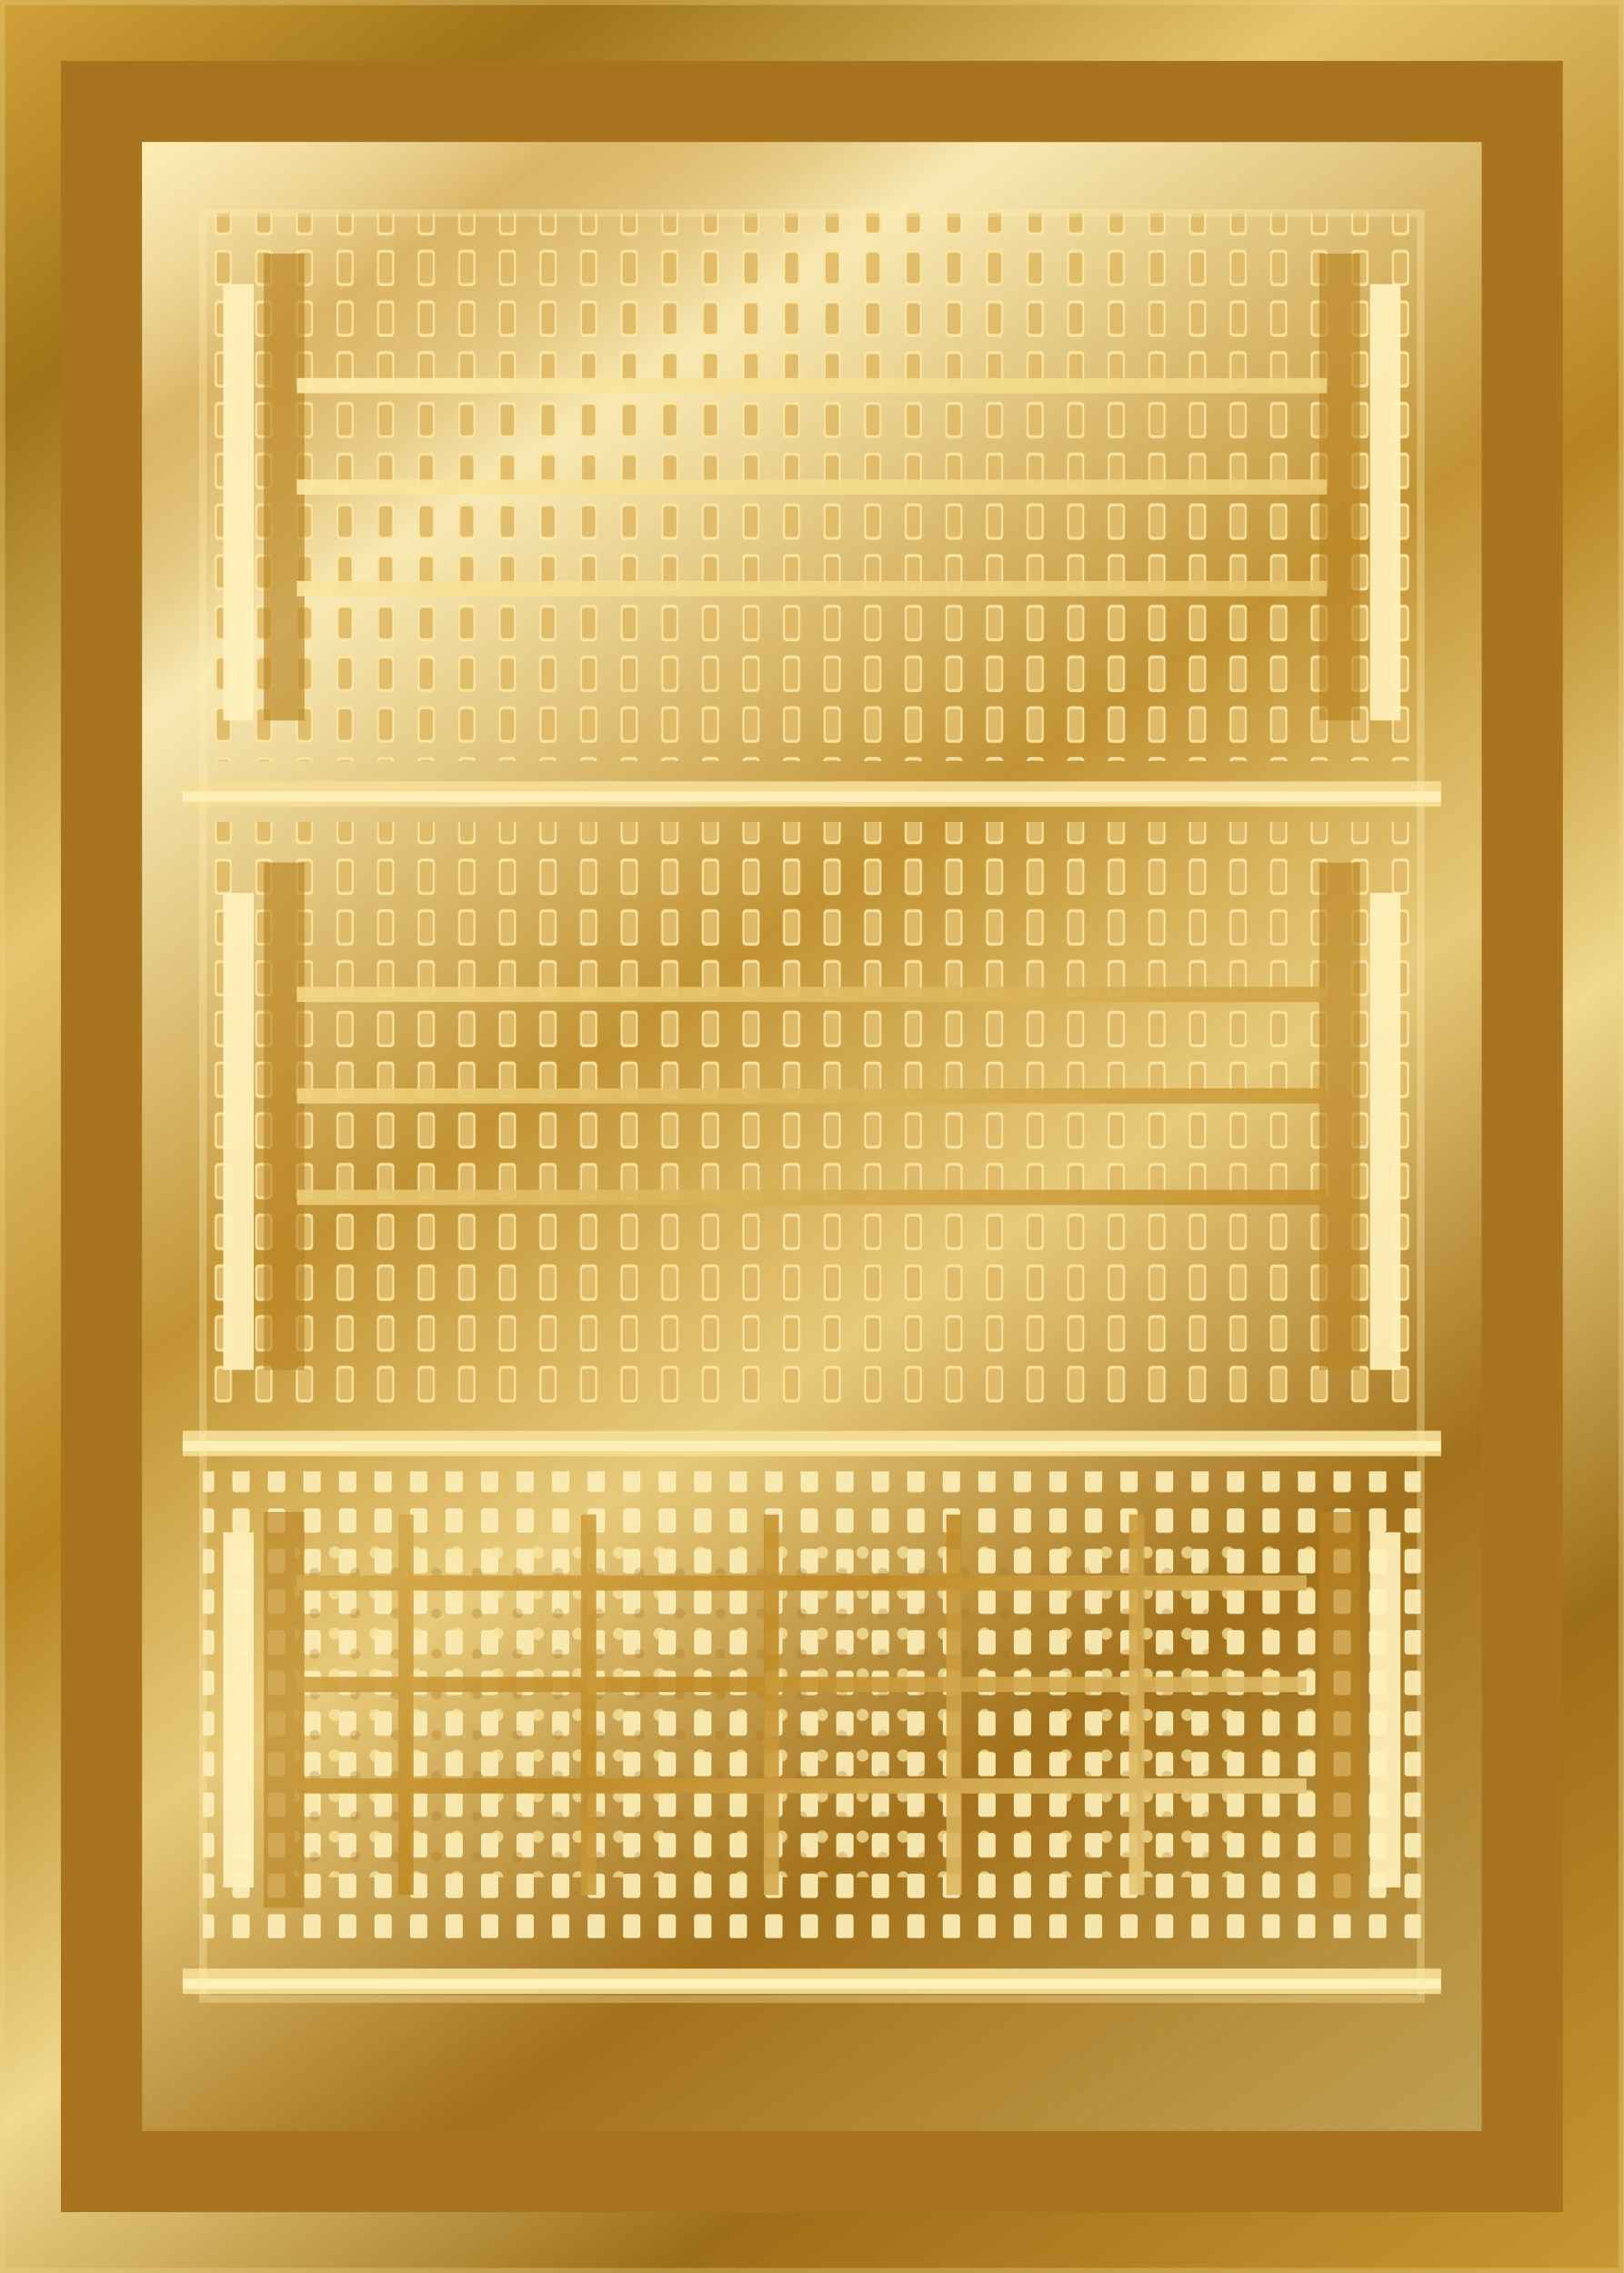
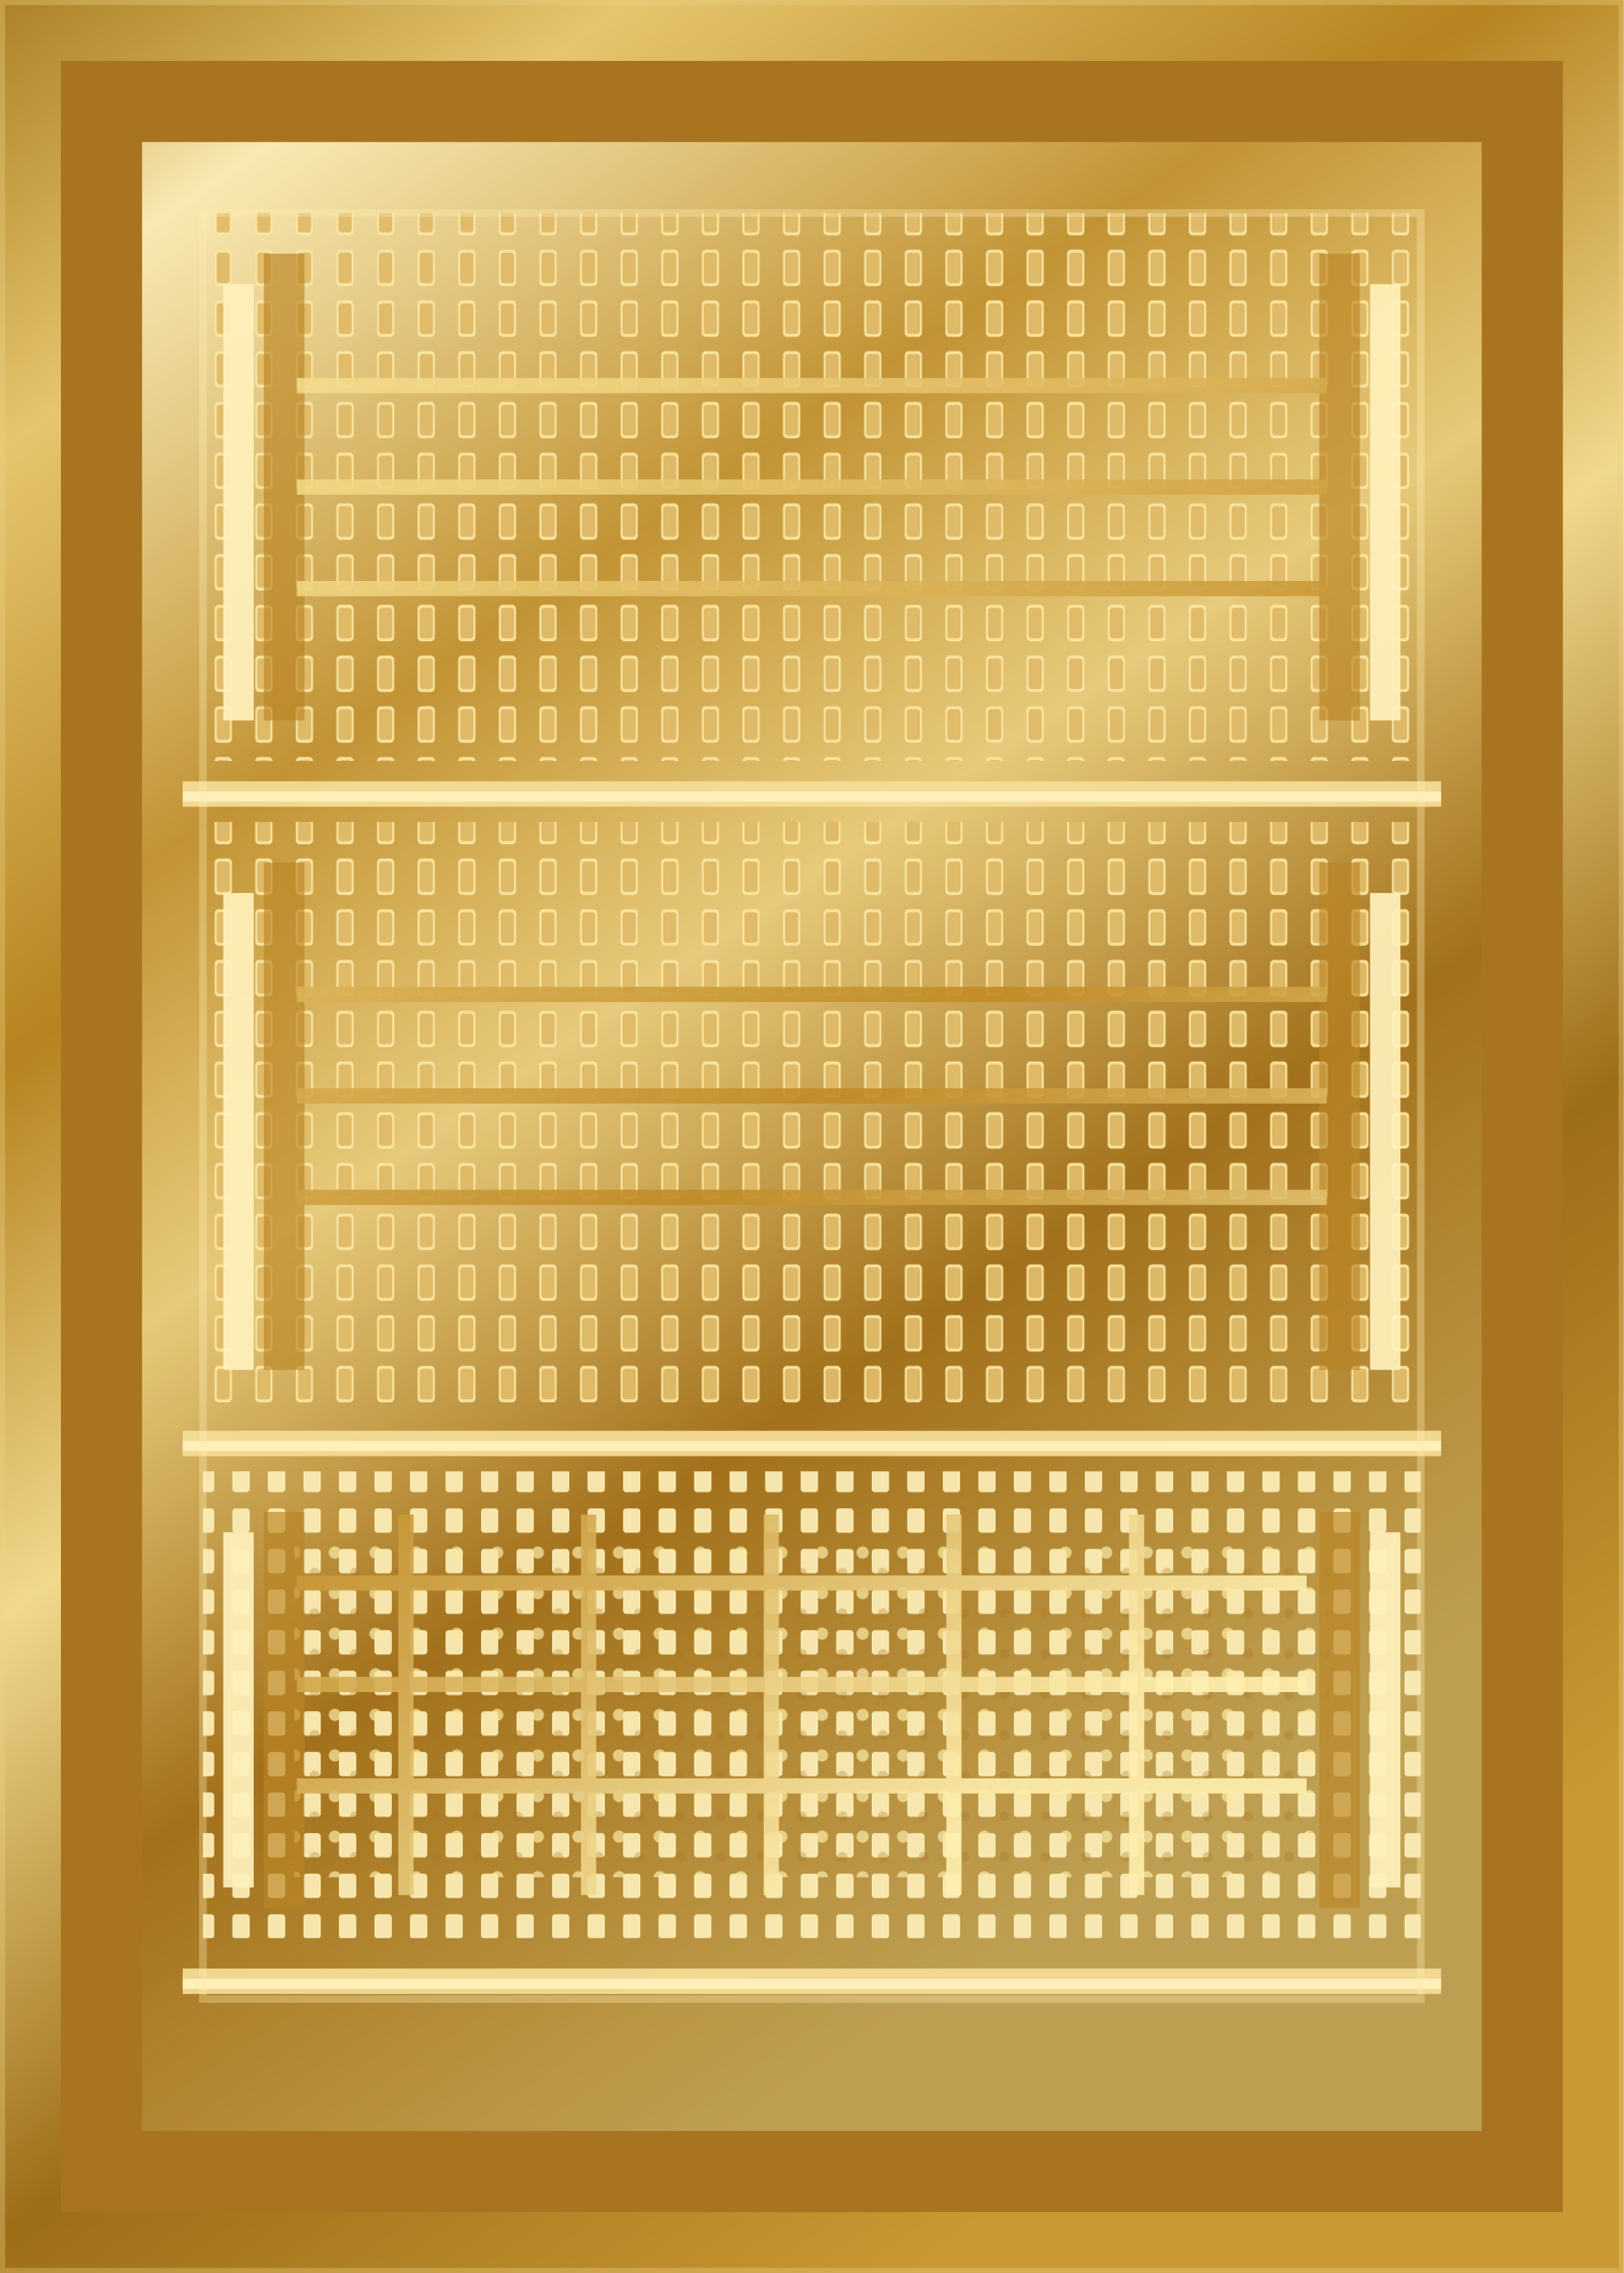
- <svg xmlns="http://www.w3.org/2000/svg" viewBox="96 32 320 448" role="img" aria-labelledby="title desc">
+ <svg xmlns="http://www.w3.org/2000/svg" viewBox="0 0 320 448" role="img" aria-labelledby="title desc">
  <defs>
-     <linearGradient id="goldBase" x1="96" y1="32" x2="416" y2="480" gradientUnits="userSpaceOnUse">
+     <linearGradient id="goldBase" x1="0" y1="0" x2="320" y2="448" gradientUnits="userSpaceOnUse">
      <stop offset="0" stop-color="#d1a23a" />
      <stop offset="0.12" stop-color="#9f7317" />
      <stop offset="0.28" stop-color="#e6c56e" />
      <stop offset="0.46" stop-color="#b5831f" />
      <stop offset="0.62" stop-color="#f0d88d" />
      <stop offset="0.8" stop-color="#9d6e18" />
      <stop offset="1" stop-color="#c89832" />
    </linearGradient>
-     <linearGradient id="goldInner" x1="124" y1="60" x2="388" y2="452" gradientUnits="userSpaceOnUse">
+     <linearGradient id="goldInner" x1="28" y1="28" x2="292" y2="420" gradientUnits="userSpaceOnUse">
      <stop offset="0" stop-color="#f3da95" />
      <stop offset="0.1" stop-color="#c6922b" />
      <stop offset="0.2" stop-color="#f7e7ae" />
      <stop offset="0.42" stop-color="#bb8926" />
      <stop offset="0.58" stop-color="#e8ca79" />
      <stop offset="0.76" stop-color="#a5721b" />
      <stop offset="1" stop-color="#ddb960" />
    </linearGradient>
-     <linearGradient id="goldSheen" x1="124" y1="60" x2="388" y2="452" gradientUnits="userSpaceOnUse">
+     <linearGradient id="goldSheen" x1="28" y1="28" x2="292" y2="420" gradientUnits="userSpaceOnUse">
      <stop offset="0" stop-color="#fff3c2" stop-opacity="0.72" />
      <stop offset="0.16" stop-color="#fff6d9" stop-opacity="0.14" />
      <stop offset="0.5" stop-color="#fff0b5" stop-opacity="0.08" />
      <stop offset="0.82" stop-color="#5f3d02" stop-opacity="0.08" />
      <stop offset="1" stop-color="#000000" stop-opacity="0.14" />
    </linearGradient>
-     <linearGradient id="traceGold" x1="140" y1="90" x2="372" y2="430" gradientUnits="userSpaceOnUse">
+     <linearGradient id="traceGold" x1="44" y1="58" x2="276" y2="398" gradientUnits="userSpaceOnUse">
      <stop offset="0" stop-color="#fff0af" />
      <stop offset="0.34" stop-color="#f0d37f" />
      <stop offset="0.68" stop-color="#c08a25" />
      <stop offset="1" stop-color="#ffefae" />
    </linearGradient>
    <filter id="cardShadow" x="-30%" y="-30%" width="160%" height="180%">
      <feDropShadow dx="0" dy="16" stdDeviation="16" flood-color="#2a1800" flood-opacity="0.22" />
    </filter>
    <pattern id="microDots" width="8" height="8" patternUnits="userSpaceOnUse">
      <circle cx="2" cy="2" r="1.2" fill="#f9e8a4" fill-opacity="0.85" />
      <circle cx="6" cy="6" r="1" fill="#a9741e" fill-opacity="0.35" />
    </pattern>
    <pattern id="padGrid" width="8" height="10" patternUnits="userSpaceOnUse">
      <rect x="2.3" y="1.2" width="3.4" height="7.2" rx="0.8" fill="#f7e29e" />
      <rect x="2.7" y="1.8" width="2.6" height="6" rx="0.6" fill="#c48c29" fill-opacity="0.45" />
    </pattern>
    <pattern id="smallPads" width="7" height="8" patternUnits="userSpaceOnUse">
      <rect x="1.8" y="1.3" width="3.4" height="4.8" rx="0.6" fill="#faebb4" />
    </pattern>
  </defs>
-   <g>
+   <g transform="translate(-96,-32)">
    <rect x="96" y="32" width="320" height="448" fill="url(#goldBase)" />
    <rect x="108" y="44" width="296" height="424" fill="#a8741f" />
    <rect x="124" y="60" width="264" height="392" fill="url(#goldInner)" />
    <rect x="124" y="60" width="264" height="392" fill="url(#goldSheen)" />
    <rect x="136" y="74" width="240" height="108" fill="url(#padGrid)" opacity="0.95" />
    <rect x="136" y="194" width="240" height="116" fill="url(#padGrid)" opacity="0.95" />
    <rect x="136" y="322" width="240" height="92" fill="url(#smallPads)" opacity="0.95" />
    <rect x="132" y="186" width="248" height="5" fill="#f5dd97" opacity="0.92" />
    <rect x="132" y="314" width="248" height="5" fill="#f5dd97" opacity="0.92" />
    <rect x="132" y="420" width="248" height="5" fill="#f5dd97" opacity="0.92" />
    <rect x="154" y="336" width="204" height="66" fill="url(#microDots)" opacity="0.85" />
    <rect x="148" y="82" width="8" height="92" fill="#ba8423" opacity="0.65" />
    <rect x="356" y="82" width="8" height="92" fill="#ba8423" opacity="0.65" />
    <rect x="148" y="202" width="8" height="100" fill="#ba8423" opacity="0.65" />
    <rect x="356" y="202" width="8" height="100" fill="#ba8423" opacity="0.65" />
    <rect x="148" y="330" width="8" height="78" fill="#ba8423" opacity="0.65" />
    <rect x="356" y="330" width="8" height="78" fill="#ba8423" opacity="0.65" />
    <g stroke="url(#traceGold)" stroke-width="3" stroke-linecap="square" fill="none" opacity="0.9">
      <path d="M156 108h200" />
      <path d="M156 128h200" />
      <path d="M156 148h200" />
      <path d="M156 228h200" />
      <path d="M156 248h200" />
      <path d="M156 268h200" />
      <path d="M156 344h196" />
      <path d="M156 364h196" />
      <path d="M156 384h196" />
      <path d="M176 332v72" />
      <path d="M212 332v72" />
      <path d="M248 332v72" />
      <path d="M284 332v72" />
      <path d="M320 332v72" />
    </g>
    <g fill="#fff1bc" opacity="0.92">
      <rect x="140" y="88" width="6" height="86" />
      <rect x="366" y="88" width="6" height="86" />
      <rect x="140" y="208" width="6" height="94" />
      <rect x="366" y="208" width="6" height="94" />
      <rect x="140" y="334" width="6" height="70" />
      <rect x="366" y="334" width="6" height="70" />
      <rect x="132" y="188" width="248" height="2" />
      <rect x="132" y="316" width="248" height="2" />
      <rect x="132" y="422" width="248" height="2" />
    </g>
    <rect x="136" y="74" width="240" height="352" fill="none" stroke="#fff0b0" stroke-opacity="0.34" stroke-width="1.5" />
    <rect x="96.5" y="32.5" width="319" height="447" fill="none" stroke="#f0d386" stroke-opacity="0.34" />
  </g>
</svg>
